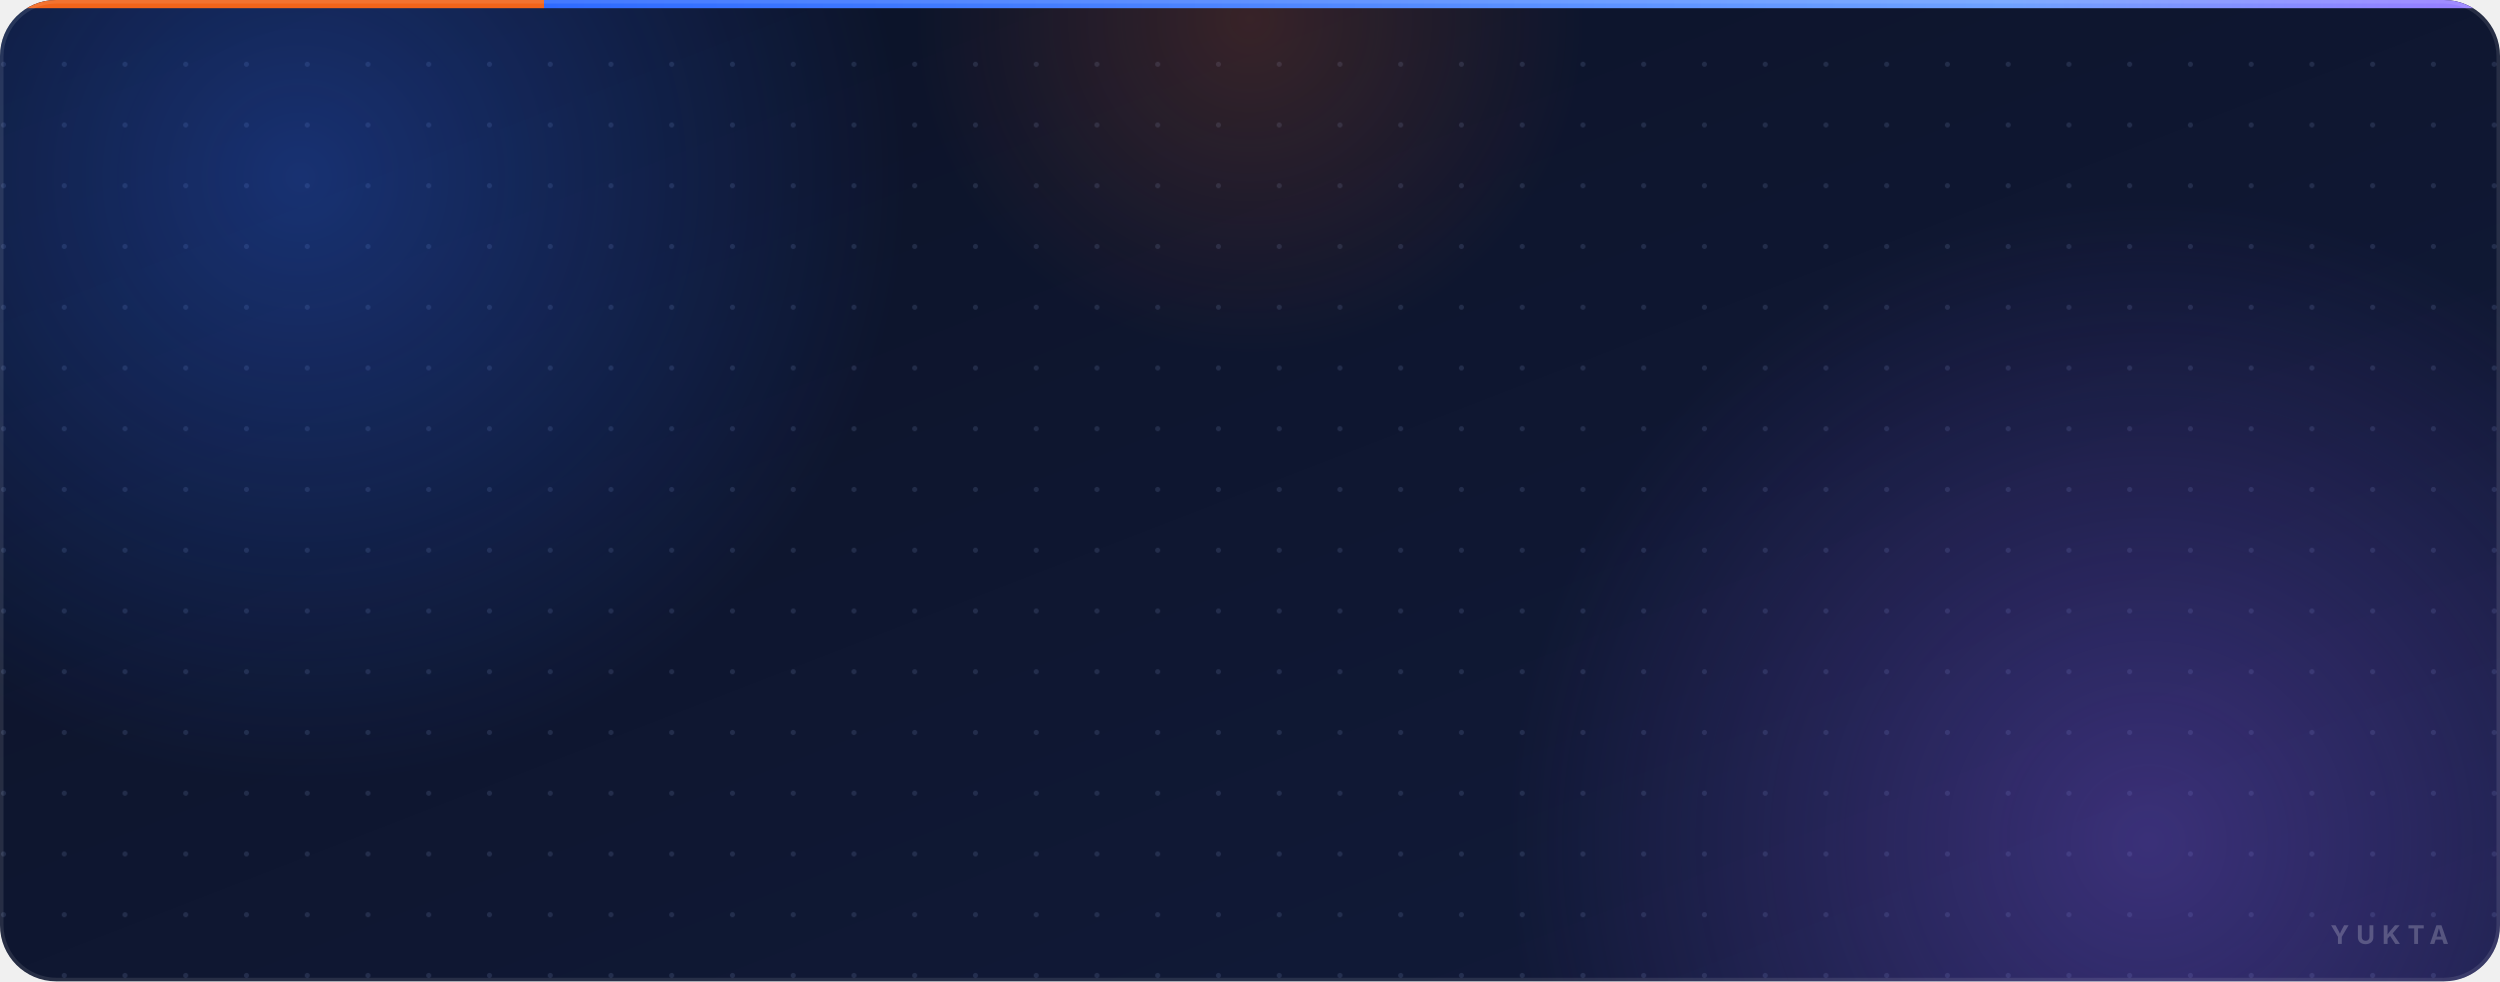
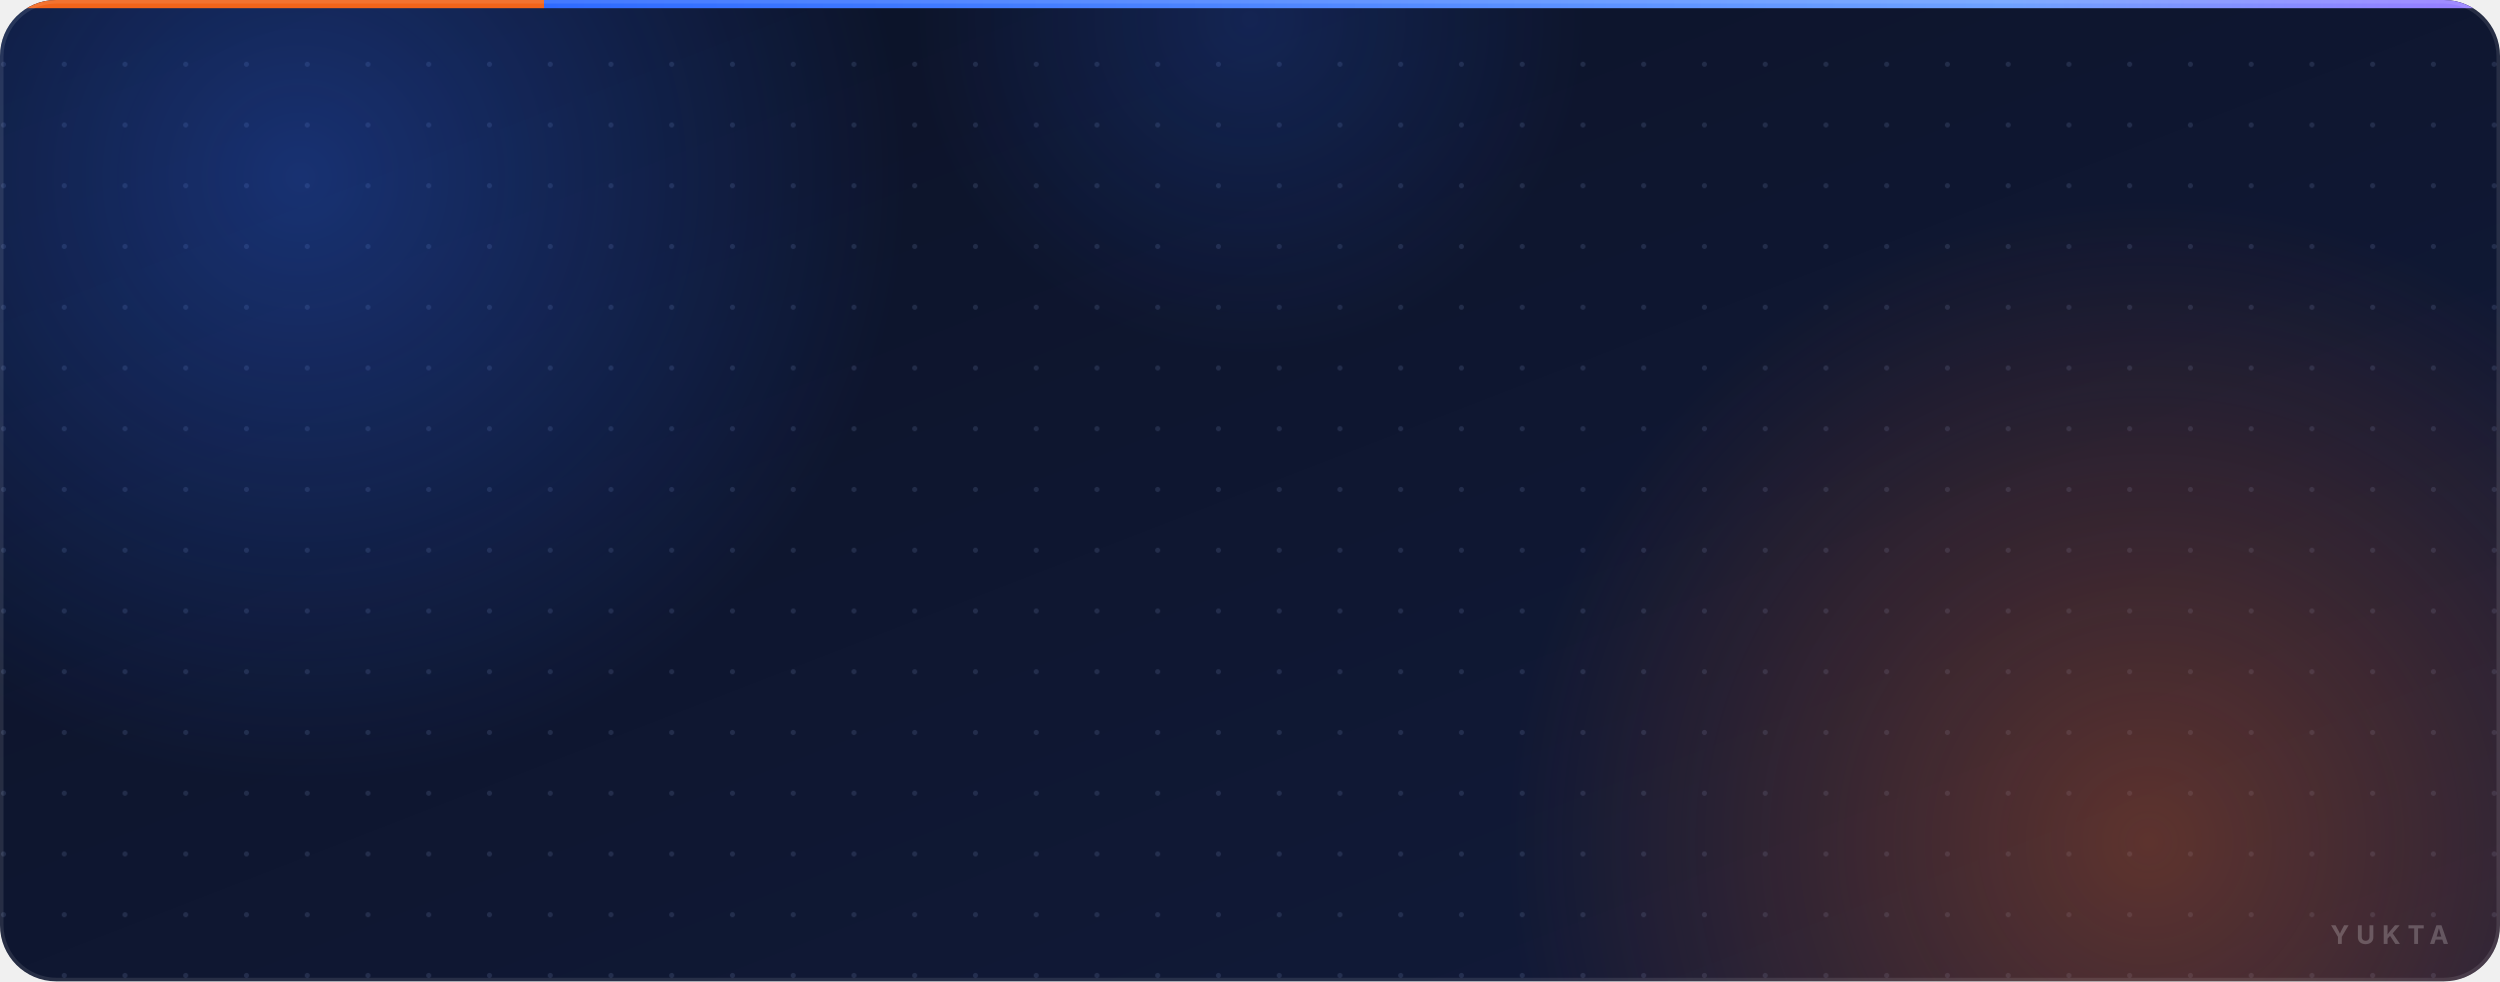
<svg xmlns="http://www.w3.org/2000/svg" viewBox="0 0 1070 420" width="1070" height="420" role="img" aria-label="An agent workflow lists MCP tools, asks the model, branches on whether it asked for a tool, maps the arguments, calls the tool and asks the model for a final answer.">
  <style>
.node{opacity:0;animation:rise .8s cubic-bezier(.2,.8,.2,1) forwards;animation-delay:var(--d,0s)}
@keyframes rise{from{opacity:0;transform:translateY(12px)}to{opacity:1;transform:none}}
.edge,.pill{opacity:0;animation:fade .9s ease forwards;animation-delay:var(--d,0s)}
@keyframes fade{to{opacity:1}}
.glow{opacity:.2;animation:breathe 5.2s ease-in-out infinite;animation-delay:var(--b,0s)}
@keyframes breathe{0%,100%{opacity:.14}50%{opacity:.72}}
.flow{stroke-dasharray:7 10;animation:flow 1.2s linear infinite}
.flow-ctl{stroke-dasharray:3 9;animation:flow-ctl 1.4s linear infinite}
@keyframes flow{to{stroke-dashoffset:-17}}
@keyframes flow-ctl{to{stroke-dashoffset:-12}}
.blob{animation:drift 16s ease-in-out infinite alternate}
.blob.b2{animation-duration:21s;animation-direction:alternate-reverse}
@keyframes drift{to{transform:translate(46px,28px)}}
.sheen{animation:sheen 7s ease-in-out infinite}
@keyframes sheen{0%,100%{opacity:.55}50%{opacity:1}}
@media (prefers-reduced-motion:reduce){
  *{animation:none!important}
  .node,.edge,.pill{opacity:1!important}
  .glow{opacity:.35!important}
  .dot{display:none}
}
</style>
  <defs>
    <linearGradient id="bg" x1="0" y1="0" x2="1" y2="1">
      <stop offset="0" stop-color="#0B1226" />
      <stop offset="1" stop-color="#121B3B" />
    </linearGradient>
    <linearGradient id="bar" x1="0" x2="1">
      <stop offset="0" stop-color="#F2641A" />
      <stop offset=".22" stop-color="#F2641A" />
      <stop offset=".22" stop-color="#2F6BFF" />
      <stop offset=".8" stop-color="#6FA2FF" />
      <stop offset="1" stop-color="#9B7BFF" />
    </linearGradient>
    <pattern id="grid" width="26" height="26" patternUnits="userSpaceOnUse">
      <circle cx="1.5" cy="1.5" r="1.1" fill="#8FA4D8" opacity=".16" />
    </pattern>
    <radialGradient id="blob-a">
      <stop offset="0" stop-color="#2F6BFF" stop-opacity=".34" />
      <stop offset="1" stop-color="#2F6BFF" stop-opacity="0" />
    </radialGradient>
    <radialGradient id="blob-b">
-       <stop offset="0" stop-color="#8B5CF6" stop-opacity=".34" />
-       <stop offset="1" stop-color="#8B5CF6" stop-opacity="0" />
+       <stop offset="0" stop-color="#F2641A" stop-opacity=".34" />
+       <stop offset="1" stop-color="#F2641A" stop-opacity="0" />
    </radialGradient>
    <radialGradient id="blob-c">
-       <stop offset="0" stop-color="#F2641A" stop-opacity=".34" />
-       <stop offset="1" stop-color="#F2641A" stop-opacity="0" />
+       <stop offset="0" stop-color="#2F6BFF" stop-opacity=".34" />
+       <stop offset="1" stop-color="#2F6BFF" stop-opacity="0" />
    </radialGradient>
    <clipPath id="card">
      <rect width="1070" height="420" rx="24" />
    </clipPath>
    <filter id="blur" x="-50%" y="-50%" width="200%" height="200%">
      <feGaussianBlur stdDeviation="7" />
    </filter>
    <filter id="blur-s" x="-100%" y="-100%" width="300%" height="300%">
      <feGaussianBlur stdDeviation="3.2" />
    </filter>
    <filter id="shadow" x="-20%" y="-20%" width="140%" height="160%">
      <feDropShadow dx="0" dy="8" stdDeviation="9" flood-color="#000" flood-opacity=".38" />
    </filter>
    <linearGradient id="s-amber" x1="0" y1="0" x2="1" y2="1">
      <stop offset="0" stop-color="#FFD66B" />
      <stop offset="1" stop-color="#D97706" />
    </linearGradient>
    <linearGradient id="g-amber" x1="0" y1="0" x2="0" y2="1">
      <stop offset="0" stop-color="#FFD66B" stop-opacity=".30" />
      <stop offset="1" stop-color="#D97706" stop-opacity=".09" />
    </linearGradient>
    <marker id="m-amber" viewBox="0 0 12 12" refX="11" refY="6" markerWidth="11" markerHeight="11" markerUnits="userSpaceOnUse" orient="auto">
      <path d="M1,1.5 L11,6 L1,10.5 L3.8,6 z" fill="#FFD66B" />
    </marker>
    <linearGradient id="s-blue" x1="0" y1="0" x2="1" y2="1">
      <stop offset="0" stop-color="#86B4FF" />
      <stop offset="1" stop-color="#2F6BFF" />
    </linearGradient>
    <linearGradient id="g-blue" x1="0" y1="0" x2="0" y2="1">
      <stop offset="0" stop-color="#86B4FF" stop-opacity=".30" />
      <stop offset="1" stop-color="#2F6BFF" stop-opacity=".09" />
    </linearGradient>
    <marker id="m-blue" viewBox="0 0 12 12" refX="11" refY="6" markerWidth="11" markerHeight="11" markerUnits="userSpaceOnUse" orient="auto">
      <path d="M1,1.5 L11,6 L1,10.5 L3.8,6 z" fill="#86B4FF" />
    </marker>
    <linearGradient id="s-cyan" x1="0" y1="0" x2="1" y2="1">
      <stop offset="0" stop-color="#63EBF7" />
      <stop offset="1" stop-color="#0891B2" />
    </linearGradient>
    <linearGradient id="g-cyan" x1="0" y1="0" x2="0" y2="1">
      <stop offset="0" stop-color="#63EBF7" stop-opacity=".30" />
      <stop offset="1" stop-color="#0891B2" stop-opacity=".09" />
    </linearGradient>
    <marker id="m-cyan" viewBox="0 0 12 12" refX="11" refY="6" markerWidth="11" markerHeight="11" markerUnits="userSpaceOnUse" orient="auto">
      <path d="M1,1.5 L11,6 L1,10.5 L3.8,6 z" fill="#63EBF7" />
    </marker>
    <linearGradient id="s-green" x1="0" y1="0" x2="1" y2="1">
      <stop offset="0" stop-color="#52E3A4" />
      <stop offset="1" stop-color="#059669" />
    </linearGradient>
    <linearGradient id="g-green" x1="0" y1="0" x2="0" y2="1">
      <stop offset="0" stop-color="#52E3A4" stop-opacity=".30" />
      <stop offset="1" stop-color="#059669" stop-opacity=".09" />
    </linearGradient>
    <marker id="m-green" viewBox="0 0 12 12" refX="11" refY="6" markerWidth="11" markerHeight="11" markerUnits="userSpaceOnUse" orient="auto">
      <path d="M1,1.5 L11,6 L1,10.5 L3.8,6 z" fill="#52E3A4" />
    </marker>
    <linearGradient id="s-rose" x1="0" y1="0" x2="1" y2="1">
      <stop offset="0" stop-color="#FF8096" />
      <stop offset="1" stop-color="#E11D48" />
    </linearGradient>
    <linearGradient id="g-rose" x1="0" y1="0" x2="0" y2="1">
      <stop offset="0" stop-color="#FF8096" stop-opacity=".30" />
      <stop offset="1" stop-color="#E11D48" stop-opacity=".09" />
    </linearGradient>
    <marker id="m-rose" viewBox="0 0 12 12" refX="11" refY="6" markerWidth="11" markerHeight="11" markerUnits="userSpaceOnUse" orient="auto">
      <path d="M1,1.5 L11,6 L1,10.5 L3.8,6 z" fill="#FF8096" />
    </marker>
    <linearGradient id="s-violet" x1="0" y1="0" x2="1" y2="1">
      <stop offset="0" stop-color="#BCA3FF" />
      <stop offset="1" stop-color="#7C3AED" />
    </linearGradient>
    <linearGradient id="g-violet" x1="0" y1="0" x2="0" y2="1">
      <stop offset="0" stop-color="#BCA3FF" stop-opacity=".30" />
      <stop offset="1" stop-color="#7C3AED" stop-opacity=".09" />
    </linearGradient>
    <marker id="m-violet" viewBox="0 0 12 12" refX="11" refY="6" markerWidth="11" markerHeight="11" markerUnits="userSpaceOnUse" orient="auto">
      <path d="M1,1.5 L11,6 L1,10.5 L3.8,6 z" fill="#BCA3FF" />
    </marker>
  </defs>
  <g clip-path="url(#card)">
    <rect width="1070" height="420" fill="url(#bg)" />
    <rect width="1070" height="420" fill="url(#grid)" />
    <circle class="blob" cx="128.4" cy="75.6" r="260.4" fill="url(#blob-a)" />
    <circle class="blob b2" cx="920.2" cy="361.2" r="277.2" fill="url(#blob-b)" />
    <circle class="blob" cx="535.0" cy="8.4" r="142.8" fill="url(#blob-c)" opacity=".55" />
    <rect class="sheen" width="1070" height="3.5" fill="url(#bar)" />
  </g>
  <rect x=".75" y=".75" width="1068.5" height="418.5" rx="23.5" fill="none" stroke="#fff" stroke-opacity=".10" stroke-width="1.5" />
  <g class="edge" style="--d:0.70s">
    <path id="p0" d="M190.0,112.0 C228.0,112.0 202.0,112.0 240.0,112.0" fill="none" stroke="#86B4FF" stroke-opacity="0.5" stroke-width="2" stroke-linecap="round" marker-end="url(#m-blue)" />
    <path class="flow" d="M190.0,112.0 C228.0,112.0 202.0,112.0 240.0,112.0" fill="none" stroke="#86B4FF" stroke-width="2.4" stroke-linecap="round" stroke-opacity=".95" />
    <g class="dot" opacity="0">
      <circle r="8" fill="#86B4FF" opacity=".55" filter="url(#blur-s)" />
      <circle r="3.6" fill="#fff" />
      <circle r="2.2" fill="#86B4FF" />
      <animateMotion dur="2.6s" begin="0.00s" repeatCount="indefinite" calcMode="spline" keyTimes="0;1" keySplines=".45 .05 .55 .95">
        <mpath href="#p0" />
      </animateMotion>
      <animate attributeName="opacity" values="0;1;1;0" keyTimes="0;.12;.85;1" dur="2.6s" begin="0.00s" repeatCount="indefinite" />
    </g>
  </g>
  <g class="edge" style="--d:0.77s">
    <path id="p1" d="M400.0,112.0 C438.0,112.0 404.0,112.0 442.0,112.0" fill="none" stroke="#BCA3FF" stroke-opacity="0.5" stroke-width="2" stroke-linecap="round" marker-end="url(#m-violet)" />
    <path class="flow" d="M400.0,112.0 C438.0,112.0 404.0,112.0 442.0,112.0" fill="none" stroke="#BCA3FF" stroke-width="2.4" stroke-linecap="round" stroke-opacity=".95" />
    <g class="dot" opacity="0">
      <circle r="8" fill="#BCA3FF" opacity=".55" filter="url(#blur-s)" />
      <circle r="3.6" fill="#fff" />
      <circle r="2.2" fill="#BCA3FF" />
      <animateMotion dur="2.6s" begin="0.37s" repeatCount="indefinite" calcMode="spline" keyTimes="0;1" keySplines=".45 .05 .55 .95">
        <mpath href="#p1" />
      </animateMotion>
      <animate attributeName="opacity" values="0;1;1;0" keyTimes="0;.12;.85;1" dur="2.6s" begin="0.37s" repeatCount="indefinite" />
    </g>
  </g>
  <g class="edge" style="--d:0.84s">
    <path id="p2" d="M618.0,112.0 C656.0,112.0 622.0,112.0 660.0,112.0" fill="none" stroke="#52E3A4" stroke-opacity="0.5" stroke-width="2" stroke-linecap="round" marker-end="url(#m-green)" />
    <path class="flow" d="M618.0,112.0 C656.0,112.0 622.0,112.0 660.0,112.0" fill="none" stroke="#52E3A4" stroke-width="2.4" stroke-linecap="round" stroke-opacity=".95" />
    <g class="dot" opacity="0">
      <circle r="8" fill="#52E3A4" opacity=".55" filter="url(#blur-s)" />
      <circle r="3.6" fill="#fff" />
      <circle r="2.2" fill="#52E3A4" />
      <animateMotion dur="2.6s" begin="0.74s" repeatCount="indefinite" calcMode="spline" keyTimes="0;1" keySplines=".45 .05 .55 .95">
        <mpath href="#p2" />
      </animateMotion>
      <animate attributeName="opacity" values="0;1;1;0" keyTimes="0;.12;.85;1" dur="2.6s" begin="0.74s" repeatCount="indefinite" />
    </g>
  </g>
  <g class="edge" style="--d:0.91s">
    <path id="p3" d="M820.0,112.0 C858.0,112.0 832.0,112.0 870.0,112.0" fill="none" stroke="#63EBF7" stroke-opacity="0.5" stroke-width="2" stroke-linecap="round" marker-end="url(#m-cyan)" />
    <path class="flow" d="M820.0,112.0 C858.0,112.0 832.0,112.0 870.0,112.0" fill="none" stroke="#63EBF7" stroke-width="2.4" stroke-linecap="round" stroke-opacity=".95" />
    <g class="dot" opacity="0">
      <circle r="8" fill="#63EBF7" opacity=".55" filter="url(#blur-s)" />
      <circle r="3.6" fill="#fff" />
      <circle r="2.2" fill="#63EBF7" />
      <animateMotion dur="2.6s" begin="1.11s" repeatCount="indefinite" calcMode="spline" keyTimes="0;1" keySplines=".45 .05 .55 .95">
        <mpath href="#p3" />
      </animateMotion>
      <animate attributeName="opacity" values="0;1;1;0" keyTimes="0;.12;.85;1" dur="2.6s" begin="1.11s" repeatCount="indefinite" />
    </g>
  </g>
  <g class="edge" style="--d:0.98s">
    <path id="p4" d="M950.0,154.0 C950.0,204.5 950.0,204.5 950.0,255.0" fill="none" stroke="#86B4FF" stroke-opacity="0.5" stroke-width="2" stroke-linecap="round" marker-end="url(#m-blue)" />
    <path class="flow" d="M950.0,154.0 C950.0,204.5 950.0,204.5 950.0,255.0" fill="none" stroke="#86B4FF" stroke-width="2.4" stroke-linecap="round" stroke-opacity=".95" />
    <g class="dot" opacity="0">
      <circle r="8" fill="#86B4FF" opacity=".55" filter="url(#blur-s)" />
      <circle r="3.6" fill="#fff" />
      <circle r="2.2" fill="#86B4FF" />
      <animateMotion dur="2.6s" begin="1.48s" repeatCount="indefinite" calcMode="spline" keyTimes="0;1" keySplines=".45 .05 .55 .95">
        <mpath href="#p4" />
      </animateMotion>
      <animate attributeName="opacity" values="0;1;1;0" keyTimes="0;.12;.85;1" dur="2.6s" begin="1.48s" repeatCount="indefinite" />
    </g>
  </g>
  <g class="edge" style="--d:1.05s">
    <path id="p5" d="M870.0,297.0 C832.0,297.0 858.0,297.0 820.0,297.0" fill="none" stroke="#BCA3FF" stroke-opacity="0.5" stroke-width="2" stroke-linecap="round" marker-end="url(#m-violet)" />
    <path class="flow" d="M870.0,297.0 C832.0,297.0 858.0,297.0 820.0,297.0" fill="none" stroke="#BCA3FF" stroke-width="2.4" stroke-linecap="round" stroke-opacity=".95" />
    <g class="dot" opacity="0">
      <circle r="8" fill="#BCA3FF" opacity=".55" filter="url(#blur-s)" />
      <circle r="3.6" fill="#fff" />
      <circle r="2.2" fill="#BCA3FF" />
      <animateMotion dur="2.6s" begin="1.85s" repeatCount="indefinite" calcMode="spline" keyTimes="0;1" keySplines=".45 .05 .55 .95">
        <mpath href="#p5" />
      </animateMotion>
      <animate attributeName="opacity" values="0;1;1;0" keyTimes="0;.12;.85;1" dur="2.6s" begin="1.85s" repeatCount="indefinite" />
    </g>
  </g>
  <g class="edge" style="--d:1.12s">
    <path id="p6" d="M530.0,174.0 C530.0,214.5 530.0,214.5 530.0,255.0" fill="none" stroke="#FF8096" stroke-opacity="0.5" stroke-width="2" stroke-linecap="round" marker-end="url(#m-rose)" />
    <path class="flow" d="M530.0,174.0 C530.0,214.5 530.0,214.5 530.0,255.0" fill="none" stroke="#FF8096" stroke-width="2.4" stroke-linecap="round" stroke-opacity=".95" />
    <g class="dot" opacity="0">
      <circle r="8" fill="#FF8096" opacity=".55" filter="url(#blur-s)" />
      <circle r="3.6" fill="#fff" />
      <circle r="2.2" fill="#FF8096" />
      <animateMotion dur="2.6s" begin="2.22s" repeatCount="indefinite" calcMode="spline" keyTimes="0;1" keySplines=".45 .05 .55 .95">
        <mpath href="#p6" />
      </animateMotion>
      <animate attributeName="opacity" values="0;1;1;0" keyTimes="0;.12;.85;1" dur="2.6s" begin="2.22s" repeatCount="indefinite" />
    </g>
  </g>
  <g class="node" style="--d:0.12s">
    <rect class="glow" style="--b:0.00s" x="30" y="70" width="160" height="84" rx="16" fill="none" stroke="#86B4FF" stroke-width="7" filter="url(#blur)" />
    <rect x="30" y="70" width="160" height="84" rx="16" fill="#111A33" filter="url(#shadow)" />
    <rect x="30" y="70" width="160" height="84" rx="16" fill="url(#g-blue)" stroke="url(#s-blue)" stroke-width="1.8" />
    <path d="M44,71.5 H176" stroke="#fff" stroke-opacity=".28" stroke-width="1.2" stroke-linecap="round" />
    <text x="110.0" y="105.4" text-anchor="middle" font-family="'JetBrains Mono', ui-monospace, SFMono-Regular, Menlo, Consolas, monospace" font-size="10.5" font-weight="600" letter-spacing="1.4" fill="#86B4FF">PROCESSOR</text>
    <text x="110.0" y="124.9" text-anchor="middle" font-family="'JetBrains Mono', ui-monospace, SFMono-Regular, Menlo, Consolas, monospace" font-size="13.5" font-weight="650" fill="#F4F7FF">MCP_LIST_TOOLS</text>
  </g>
  <g class="node" style="--d:0.21s">
    <rect class="glow" style="--b:0.55s" x="240" y="70" width="160" height="84" rx="16" fill="none" stroke="#BCA3FF" stroke-width="7" filter="url(#blur)" />
    <rect x="240" y="70" width="160" height="84" rx="16" fill="#111A33" filter="url(#shadow)" />
    <rect x="240" y="70" width="160" height="84" rx="16" fill="url(#g-violet)" stroke="url(#s-violet)" stroke-width="1.8" />
    <path d="M254,71.5 H386" stroke="#fff" stroke-opacity=".28" stroke-width="1.2" stroke-linecap="round" />
    <text x="320.0" y="97.4" text-anchor="middle" font-family="'JetBrains Mono', ui-monospace, SFMono-Regular, Menlo, Consolas, monospace" font-size="10.5" font-weight="600" letter-spacing="1.4" fill="#BCA3FF">PROCESSOR</text>
    <text x="320.0" y="116.9" text-anchor="middle" font-family="'JetBrains Mono', ui-monospace, SFMono-Regular, Menlo, Consolas, monospace" font-size="13.5" font-weight="650" fill="#F4F7FF">LLM_CALL</text>
    <text x="320.0" y="134.0" text-anchor="middle" font-family="Inter, 'Segoe UI', system-ui, -apple-system, Helvetica, Arial, sans-serif" font-size="12" fill="#A7B6D8">tools</text>
  </g>
  <g class="node" style="--d:0.30s">
    <polygon class="glow" style="--b:1.10s" points="530.0,50 618,112.0 530.0,174 442,112.0" fill="none" stroke="#FFD66B" stroke-width="7" filter="url(#blur)" />
    <polygon points="530.0,50 618,112.0 530.0,174 442,112.0" fill="#111A33" filter="url(#shadow)" />
    <polygon points="530.0,50 618,112.0 530.0,174 442,112.0" fill="url(#g-amber)" stroke="url(#s-amber)" stroke-width="1.8" stroke-linejoin="round" />
    <text x="530.0" y="109.9" text-anchor="middle" font-family="'JetBrains Mono', ui-monospace, SFMono-Regular, Menlo, Consolas, monospace" font-size="13.5" font-weight="650" fill="#F4F7FF">BRANCH</text>
    <text x="530.0" y="127.0" text-anchor="middle" font-family="Inter, 'Segoe UI', system-ui, -apple-system, Helvetica, Arial, sans-serif" font-size="12" fill="#A7B6D8">asked for a tool?</text>
  </g>
  <g class="node" style="--d:0.39s">
    <rect class="glow" style="--b:1.65s" x="660" y="70" width="160" height="84" rx="16" fill="none" stroke="#63EBF7" stroke-width="7" filter="url(#blur)" />
    <rect x="660" y="70" width="160" height="84" rx="16" fill="#111A33" filter="url(#shadow)" />
    <rect x="660" y="70" width="160" height="84" rx="16" fill="url(#g-cyan)" stroke="url(#s-cyan)" stroke-width="1.8" />
    <path d="M674,71.5 H806" stroke="#fff" stroke-opacity=".28" stroke-width="1.2" stroke-linecap="round" />
    <text x="740.0" y="105.4" text-anchor="middle" font-family="'JetBrains Mono', ui-monospace, SFMono-Regular, Menlo, Consolas, monospace" font-size="10.5" font-weight="600" letter-spacing="1.4" fill="#63EBF7">PROCESSOR</text>
    <text x="740.0" y="124.9" text-anchor="middle" font-family="'JetBrains Mono', ui-monospace, SFMono-Regular, Menlo, Consolas, monospace" font-size="13.5" font-weight="650" fill="#F4F7FF">MAPPER</text>
  </g>
  <g class="node" style="--d:0.48s">
    <rect class="glow" style="--b:2.20s" x="870" y="70" width="160" height="84" rx="16" fill="none" stroke="#86B4FF" stroke-width="7" filter="url(#blur)" />
    <rect x="870" y="70" width="160" height="84" rx="16" fill="#111A33" filter="url(#shadow)" />
    <rect x="870" y="70" width="160" height="84" rx="16" fill="url(#g-blue)" stroke="url(#s-blue)" stroke-width="1.8" />
    <path d="M884,71.5 H1016" stroke="#fff" stroke-opacity=".28" stroke-width="1.2" stroke-linecap="round" />
    <text x="950.0" y="105.4" text-anchor="middle" font-family="'JetBrains Mono', ui-monospace, SFMono-Regular, Menlo, Consolas, monospace" font-size="10.5" font-weight="600" letter-spacing="1.4" fill="#86B4FF">PROCESSOR</text>
    <text x="950.0" y="124.9" text-anchor="middle" font-family="'JetBrains Mono', ui-monospace, SFMono-Regular, Menlo, Consolas, monospace" font-size="13.5" font-weight="650" fill="#F4F7FF">MCP_TOOL_CALL</text>
  </g>
  <g class="node" style="--d:0.57s">
    <rect class="glow" style="--b:2.75s" x="870" y="255" width="160" height="84" rx="16" fill="none" stroke="#BCA3FF" stroke-width="7" filter="url(#blur)" />
    <rect x="870" y="255" width="160" height="84" rx="16" fill="#111A33" filter="url(#shadow)" />
    <rect x="870" y="255" width="160" height="84" rx="16" fill="url(#g-violet)" stroke="url(#s-violet)" stroke-width="1.8" />
    <path d="M884,256.5 H1016" stroke="#fff" stroke-opacity=".28" stroke-width="1.2" stroke-linecap="round" />
    <text x="950.0" y="282.4" text-anchor="middle" font-family="'JetBrains Mono', ui-monospace, SFMono-Regular, Menlo, Consolas, monospace" font-size="10.5" font-weight="600" letter-spacing="1.4" fill="#BCA3FF">PROCESSOR</text>
    <text x="950.0" y="301.9" text-anchor="middle" font-family="'JetBrains Mono', ui-monospace, SFMono-Regular, Menlo, Consolas, monospace" font-size="13.5" font-weight="650" fill="#F4F7FF">LLM_CALL</text>
    <text x="950.0" y="319.0" text-anchor="middle" font-family="Inter, 'Segoe UI', system-ui, -apple-system, Helvetica, Arial, sans-serif" font-size="12" fill="#A7B6D8">final answer</text>
  </g>
  <g class="node" style="--d:0.66s">
    <rect class="glow" style="--b:3.30s" x="660" y="255" width="160" height="84" rx="16" fill="none" stroke="#52E3A4" stroke-width="7" filter="url(#blur)" />
    <rect x="660" y="255" width="160" height="84" rx="16" fill="#111A33" filter="url(#shadow)" />
    <rect x="660" y="255" width="160" height="84" rx="16" fill="url(#g-green)" stroke="url(#s-green)" stroke-width="1.8" />
    <path d="M674,256.5 H806" stroke="#fff" stroke-opacity=".28" stroke-width="1.2" stroke-linecap="round" />
    <text x="740.0" y="282.4" text-anchor="middle" font-family="'JetBrains Mono', ui-monospace, SFMono-Regular, Menlo, Consolas, monospace" font-size="10.5" font-weight="600" letter-spacing="1.4" fill="#52E3A4">END</text>
    <text x="740.0" y="301.9" text-anchor="middle" font-family="Inter, 'Segoe UI', system-ui, -apple-system, Helvetica, Arial, sans-serif" font-size="15.5" font-weight="650" fill="#F4F7FF">Terminal</text>
    <text x="740.0" y="319.0" text-anchor="middle" font-family="Inter, 'Segoe UI', system-ui, -apple-system, Helvetica, Arial, sans-serif" font-size="12" fill="#A7B6D8">ends the run</text>
  </g>
  <g class="node" style="--d:0.75s">
    <rect class="glow" style="--b:3.85s" x="450" y="255" width="160" height="84" rx="16" fill="none" stroke="#52E3A4" stroke-width="7" filter="url(#blur)" />
    <rect x="450" y="255" width="160" height="84" rx="16" fill="#111A33" filter="url(#shadow)" />
    <rect x="450" y="255" width="160" height="84" rx="16" fill="url(#g-green)" stroke="url(#s-green)" stroke-width="1.8" />
    <path d="M464,256.5 H596" stroke="#fff" stroke-opacity=".28" stroke-width="1.2" stroke-linecap="round" />
    <text x="530.0" y="282.4" text-anchor="middle" font-family="'JetBrains Mono', ui-monospace, SFMono-Regular, Menlo, Consolas, monospace" font-size="10.5" font-weight="600" letter-spacing="1.4" fill="#52E3A4">END</text>
    <text x="530.0" y="301.9" text-anchor="middle" font-family="Inter, 'Segoe UI', system-ui, -apple-system, Helvetica, Arial, sans-serif" font-size="15.5" font-weight="650" fill="#F4F7FF">Terminal</text>
    <text x="530.0" y="319.0" text-anchor="middle" font-family="Inter, 'Segoe UI', system-ui, -apple-system, Helvetica, Arial, sans-serif" font-size="12" fill="#A7B6D8">ends the run</text>
  </g>
  <g class="pill" style="--d:1.14s">
    <rect x="619.1" y="81.0" width="39.2" height="22" rx="11" fill="#0A1024" stroke="#52E3A4" stroke-opacity=".6" />
    <text x="638.7" y="96.0" text-anchor="middle" font-family="Inter, 'Segoe UI', system-ui, -apple-system, Helvetica, Arial, sans-serif" font-size="11.5" font-weight="600" fill="#52E3A4">yes</text>
  </g>
  <g class="pill" style="--d:1.42s">
    <rect x="531.6" y="203.5" width="32.8" height="22" rx="11" fill="#0A1024" stroke="#FF8096" stroke-opacity=".6" />
    <text x="548.0" y="218.5" text-anchor="middle" font-family="Inter, 'Segoe UI', system-ui, -apple-system, Helvetica, Arial, sans-serif" font-size="11.5" font-weight="600" fill="#FF8096">no</text>
  </g>
  <text x="1048" y="404" text-anchor="end" font-family="Inter, 'Segoe UI', system-ui, -apple-system, Helvetica, Arial, sans-serif" font-size="11" font-weight="700" letter-spacing="3" fill="#fff" opacity=".22">YUKTA</text>
</svg>
